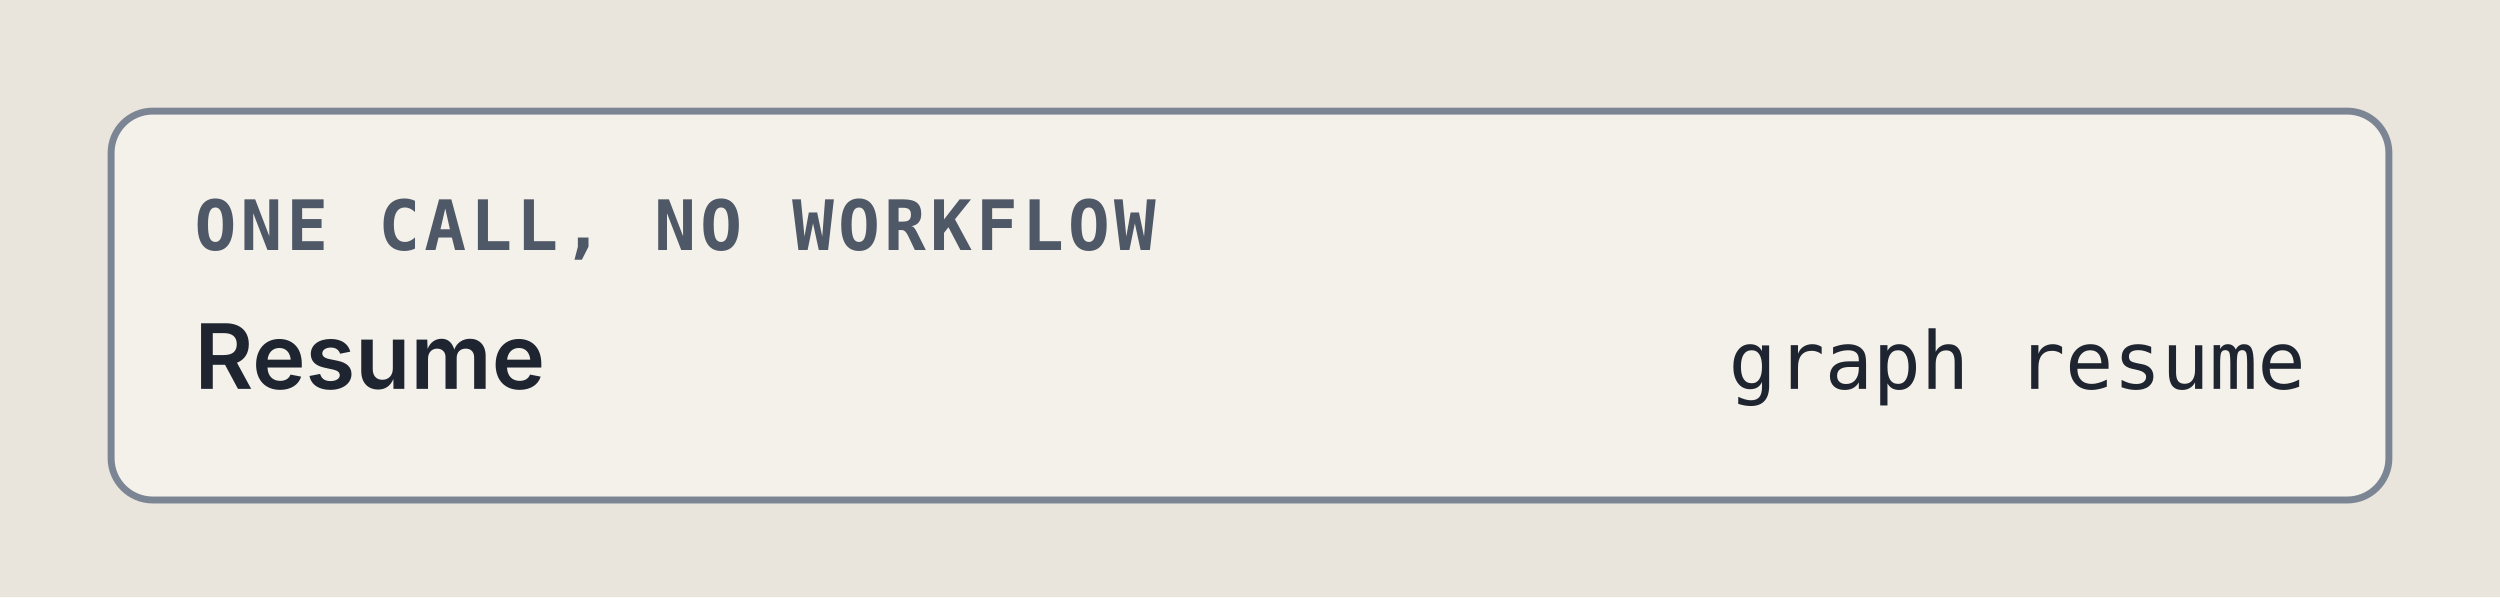
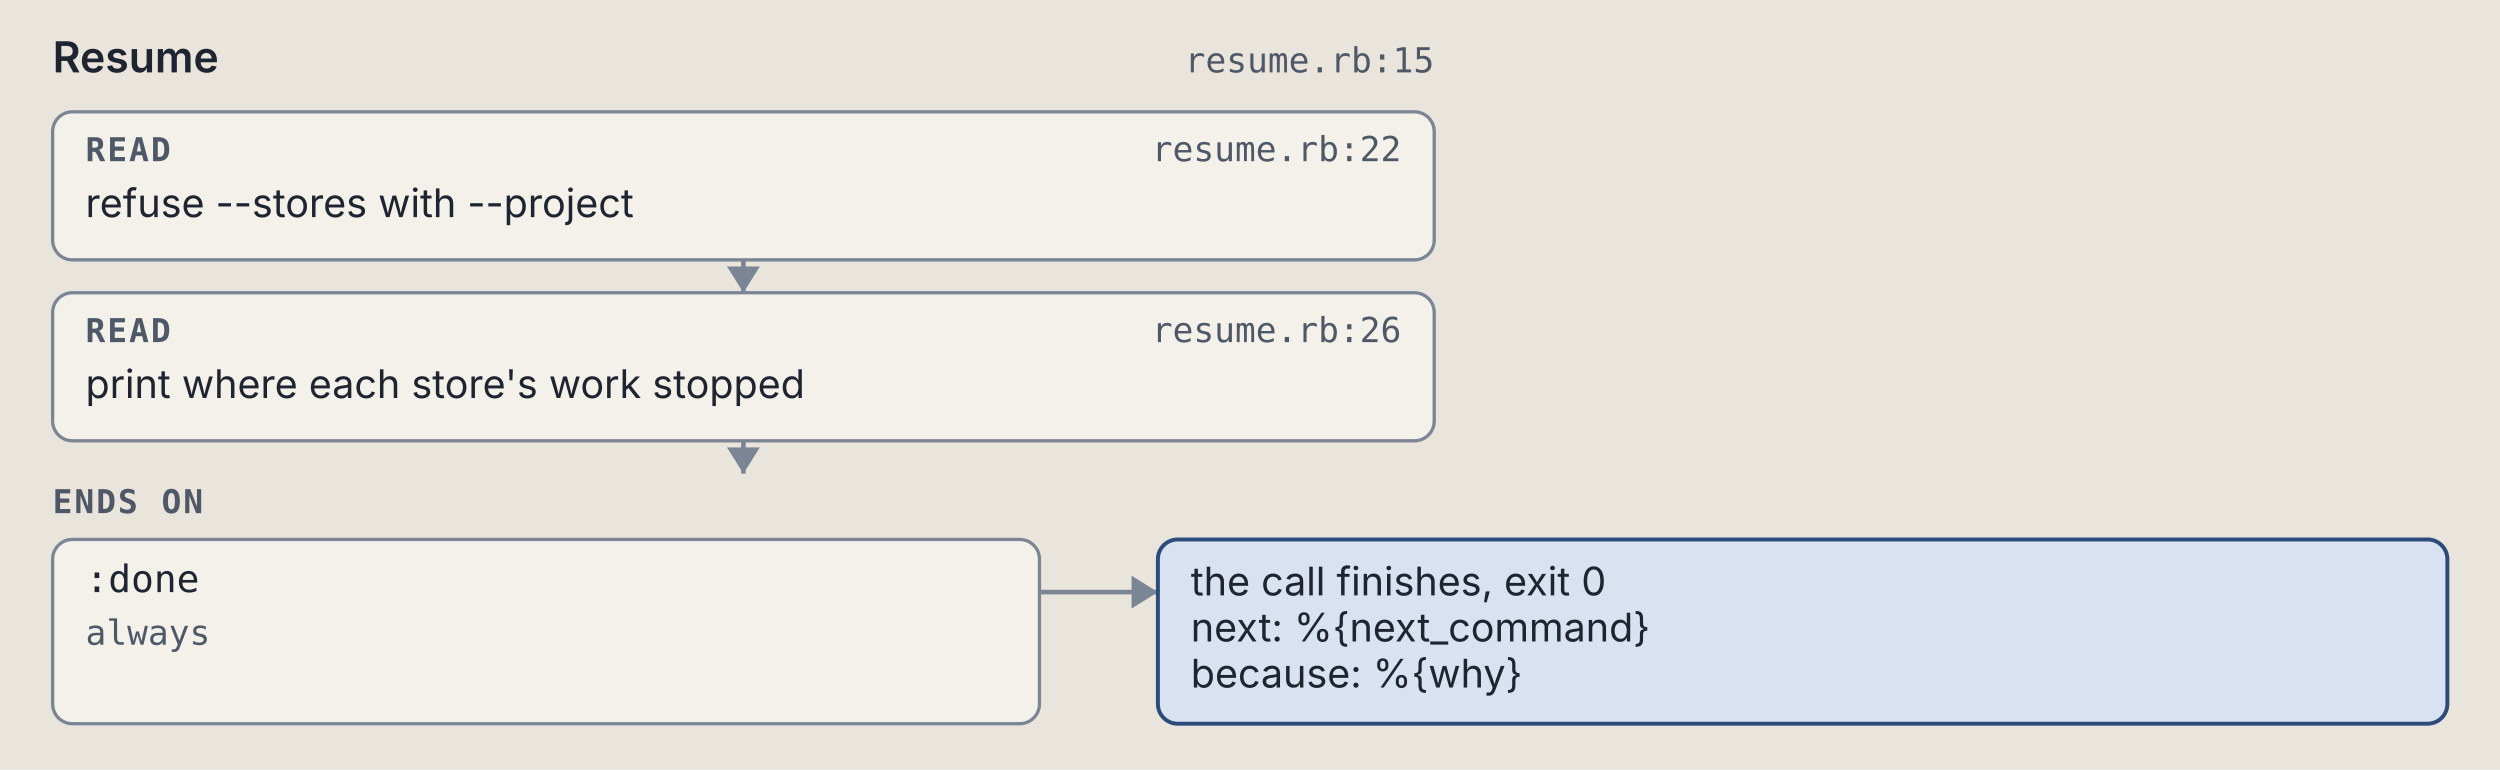
- <svg xmlns="http://www.w3.org/2000/svg" viewBox="0 0 360 86" width="360" height="86" role="img" xml:space="preserve">
+ <svg xmlns="http://www.w3.org/2000/svg" viewBox="0 0 760 234" width="760" height="234" role="img" xml:space="preserve">
  <style>.ground { fill: #e9e5dc; }
.card { fill: #f4f1ea; stroke: #7c8594; stroke-width: 1; }
.lane-code { fill: #d5e8e3; stroke: #0d6b61; stroke-width: 1.5; }
.lane-agent { fill: #f1e2c7; stroke: #9a5508; stroke-width: 1.5; }
.stop-refusal { fill: #e4dcf5; stroke: #5b35b0; stroke-width: 1.2; }
.stop-failure { fill: #f4d9d4; stroke: #a8261b; stroke-width: 1.2; }
.end { fill: #d9e2f0; stroke: #2c4a7a; stroke-width: 1.2; }
.wire { fill: none; stroke: #7c8594; stroke-width: 1.4; }
.wire-read { fill: none; stroke: #7c8594; stroke-width: 1.4; stroke-dasharray: 5 3; }
.wire-refusal { fill: none; stroke: #5b35b0; stroke-width: 1.2; stroke-dasharray: 4 3; }
.wire-failure { fill: none; stroke: #a8261b; stroke-width: 1.2; stroke-dasharray: 4 3; }
.head { fill: #7c8594; }
.t { fill: #1f2530; font: 12px "IBM Plex Sans", system-ui, -apple-system, "Segoe UI", sans-serif; }
.tb { fill: #1f2530; font: 600 13px "IBM Plex Sans", system-ui, -apple-system, "Segoe UI", sans-serif; }
.tm { fill: #1f2530; font: 11.5px "IBM Plex Mono", ui-monospace, Menlo, Consolas, monospace; }
.tag { font: 600 10px "IBM Plex Mono", ui-monospace, Menlo, Consolas, monospace; letter-spacing: .06em; }
.tag-code { fill: #0d6b61; } .tag-agent { fill: #9a5508; } .tag-refusal { fill: #5b35b0; }
.tag-failure { fill: #a8261b; } .tag-end { fill: #2c4a7a; } .tag-muted { fill: #4f5866; }
.tm.tag-muted { font-size: 10.5px; }
.db { fill: #d9e2f0; stroke: #2c4a7a; stroke-width: 1.2; }
.codebox { fill: #f4f1ea; stroke: #7c8594; stroke-width: 1; }
.cx { fill: #1f2530; font: 12px "IBM Plex Mono", ui-monospace, Menlo, Consolas, monospace; white-space: pre; }
.cx-n { fill: #4f5866; font: 11px "IBM Plex Mono", ui-monospace, Menlo, Consolas, monospace; }
.cx-k { fill: #5b35b0; } .cx-s { fill: #9a5508; } .cx-y { fill: #0d6b61; }
.cx-w { fill: #2c4a7a; font-weight: 600; } .cx-t { fill: #a8261b; } .cx-c { fill: #4f5866; font-style: italic; }
.badge { fill: #2c4a7a; } .badge-t { fill: #e9e5dc; font: 600 11px "IBM Plex Mono", ui-monospace, Menlo, Consolas, monospace; }
.bracket { fill: none; stroke: #2c4a7a; stroke-width: 1.4; }
.term { fill: #16191e; stroke: #7c8594; stroke-width: 1; }
.term-t { fill: #e6e2d8; font: 12px "IBM Plex Mono", ui-monospace, Menlo, Consolas, monospace; }
.term-p { fill: #8fd18f; font: 12px "IBM Plex Mono", ui-monospace, Menlo, Consolas, monospace; }
.term-m { fill: #a3abb6; font: 12px "IBM Plex Mono", ui-monospace, Menlo, Consolas, monospace; }
.big { font: 700 36px "IBM Plex Mono", ui-monospace, Menlo, Consolas, monospace; }

@media (prefers-color-scheme: dark) {
.ground { fill: #171a1f; }
.card { fill: #20242b; stroke: #8a93a2; stroke-width: 1; }
.lane-code { fill: #173a36; stroke: #5cc4b4; stroke-width: 1.5; }
.lane-agent { fill: #3d2e17; stroke: #e5a95a; stroke-width: 1.5; }
.stop-refusal { fill: #2d2445; stroke: #b59cf2; stroke-width: 1.2; }
.stop-failure { fill: #45211e; stroke: #f2958a; stroke-width: 1.2; }
.end { fill: #1f2c42; stroke: #97b6e8; stroke-width: 1.2; }
.wire { fill: none; stroke: #8a93a2; stroke-width: 1.4; }
.wire-read { fill: none; stroke: #8a93a2; stroke-width: 1.4; stroke-dasharray: 5 3; }
.wire-refusal { fill: none; stroke: #b59cf2; stroke-width: 1.2; stroke-dasharray: 4 3; }
.wire-failure { fill: none; stroke: #f2958a; stroke-width: 1.2; stroke-dasharray: 4 3; }
.head { fill: #8a93a2; }
.t { fill: #e8e4da; font: 12px "IBM Plex Sans", system-ui, -apple-system, "Segoe UI", sans-serif; }
.tb { fill: #e8e4da; font: 600 13px "IBM Plex Sans", system-ui, -apple-system, "Segoe UI", sans-serif; }
.tm { fill: #e8e4da; font: 11.5px "IBM Plex Mono", ui-monospace, Menlo, Consolas, monospace; }
.tag { font: 600 10px "IBM Plex Mono", ui-monospace, Menlo, Consolas, monospace; letter-spacing: .06em; }
.tag-code { fill: #5cc4b4; } .tag-agent { fill: #e5a95a; } .tag-refusal { fill: #b59cf2; }
.tag-failure { fill: #f2958a; } .tag-end { fill: #97b6e8; } .tag-muted { fill: #b3b9c3; }
.tm.tag-muted { font-size: 10.5px; }
.db { fill: #1f2c42; stroke: #97b6e8; stroke-width: 1.2; }
.codebox { fill: #20242b; stroke: #8a93a2; stroke-width: 1; }
.cx { fill: #e8e4da; font: 12px "IBM Plex Mono", ui-monospace, Menlo, Consolas, monospace; white-space: pre; }
.cx-n { fill: #b3b9c3; font: 11px "IBM Plex Mono", ui-monospace, Menlo, Consolas, monospace; }
.cx-k { fill: #b59cf2; } .cx-s { fill: #e5a95a; } .cx-y { fill: #5cc4b4; }
.cx-w { fill: #97b6e8; font-weight: 600; } .cx-t { fill: #f2958a; } .cx-c { fill: #b3b9c3; font-style: italic; }
.badge { fill: #97b6e8; } .badge-t { fill: #171a1f; font: 600 11px "IBM Plex Mono", ui-monospace, Menlo, Consolas, monospace; }
.bracket { fill: none; stroke: #97b6e8; stroke-width: 1.4; }
.term { fill: #16191e; stroke: #8a93a2; stroke-width: 1; }
.term-t { fill: #e6e2d8; font: 12px "IBM Plex Mono", ui-monospace, Menlo, Consolas, monospace; }
.term-p { fill: #8fd18f; font: 12px "IBM Plex Mono", ui-monospace, Menlo, Consolas, monospace; }
.term-m { fill: #a3abb6; font: 12px "IBM Plex Mono", ui-monospace, Menlo, Consolas, monospace; }
.big { font: 700 36px "IBM Plex Mono", ui-monospace, Menlo, Consolas, monospace; }
}</style>
  <rect width="100%" height="100%" class="ground" />
-   <rect x="16" y="16" width="328" height="56" rx="6" class="card" />
-   <text x="28" y="36" class="tag tag-muted" text-anchor="start">ONE CALL, NO WORKFLOW</text>
-   <text x="28" y="56" class="tb" text-anchor="start">Resume</text>
-   <text x="332" y="56" class="tm" text-anchor="end">graph resume</text>
+   <text x="16" y="22" class="tb" text-anchor="start">Resume</text>
+   <text x="436" y="22" class="tm tag-muted" text-anchor="end">resume.rb:15</text>
+   <rect x="16" y="34" width="420" height="45" rx="6" class="card" />
+   <text x="26" y="49" class="tag tag-muted" text-anchor="start">READ</text>
+   <text x="426" y="49" class="tm tag-muted" text-anchor="end">resume.rb:22</text>
+   <text x="26" y="66" class="t" text-anchor="start">refuse --stores with --project</text>
+   <path d="M 226 79 L 226 89" class="wire" />
+   <path d="M 221 81 L 226 89 L 231 81 Z" class="head" />
+   <rect x="16" y="89" width="420" height="45" rx="6" class="card" />
+   <text x="26" y="104" class="tag tag-muted" text-anchor="start">READ</text>
+   <text x="426" y="104" class="tm tag-muted" text-anchor="end">resume.rb:26</text>
+   <text x="26" y="121" class="t" text-anchor="start">print where each store's work stopped</text>
+   <path d="M 226 134 L 226 144" class="wire" />
+   <path d="M 221 136 L 226 144 L 231 136 Z" class="head" />
+   <text x="16" y="156" class="tag tag-muted" text-anchor="start">ENDS ON</text>
+   <rect x="16" y="164" width="300" height="56" rx="6" class="card" />
+   <text x="26" y="180" class="tm" text-anchor="start">:done</text>
+   <text x="26" y="196" class="tm tag-muted" text-anchor="start">always</text>
+   <path d="M 316 180 L 352 180" class="wire" />
+   <path d="M 344 175 L 352 180 L 344 185 Z" class="head" />
+   <rect x="352" y="164" width="392" height="56" rx="6" class="end" />
+   <text x="362" y="181" class="t" text-anchor="start">the call finishes, exit 0</text>
+   <text x="362" y="195" class="t" text-anchor="start">next: %{next_command}</text>
+   <text x="362" y="209" class="t" text-anchor="start">because: %{why}</text>
</svg>
